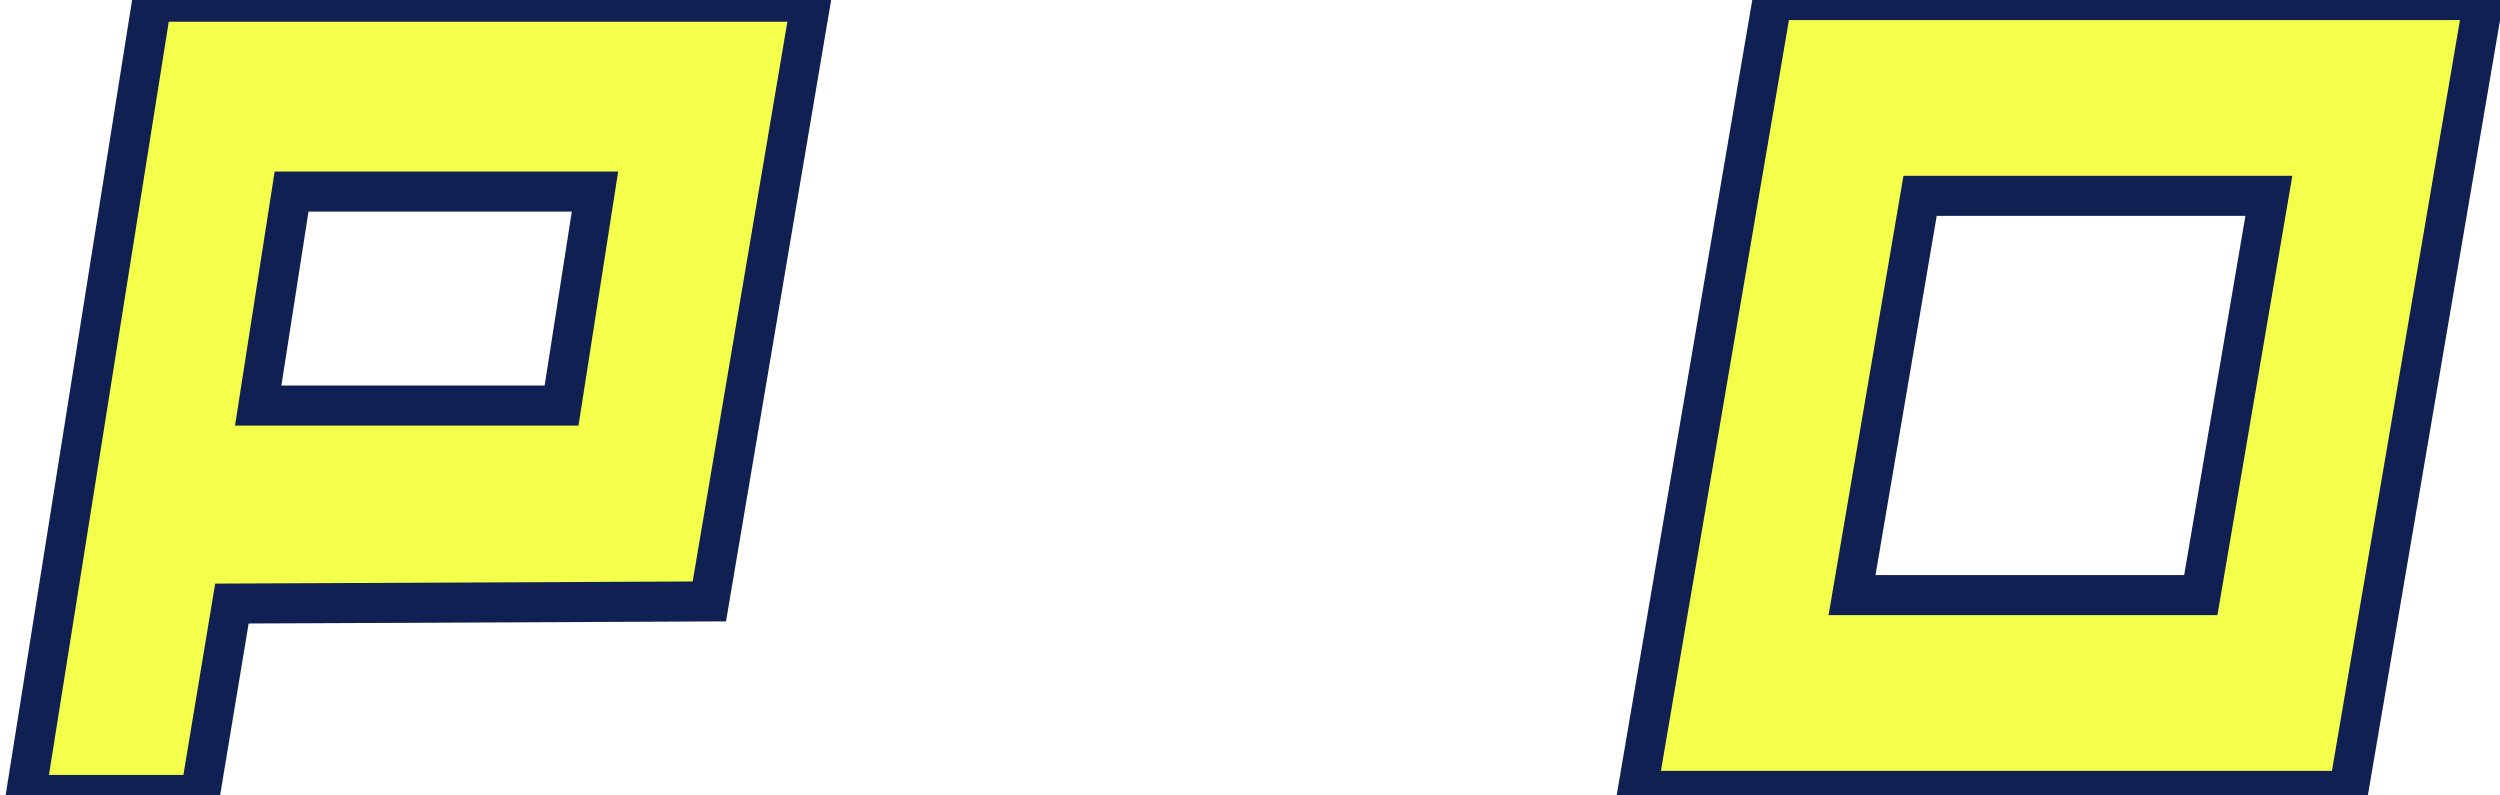
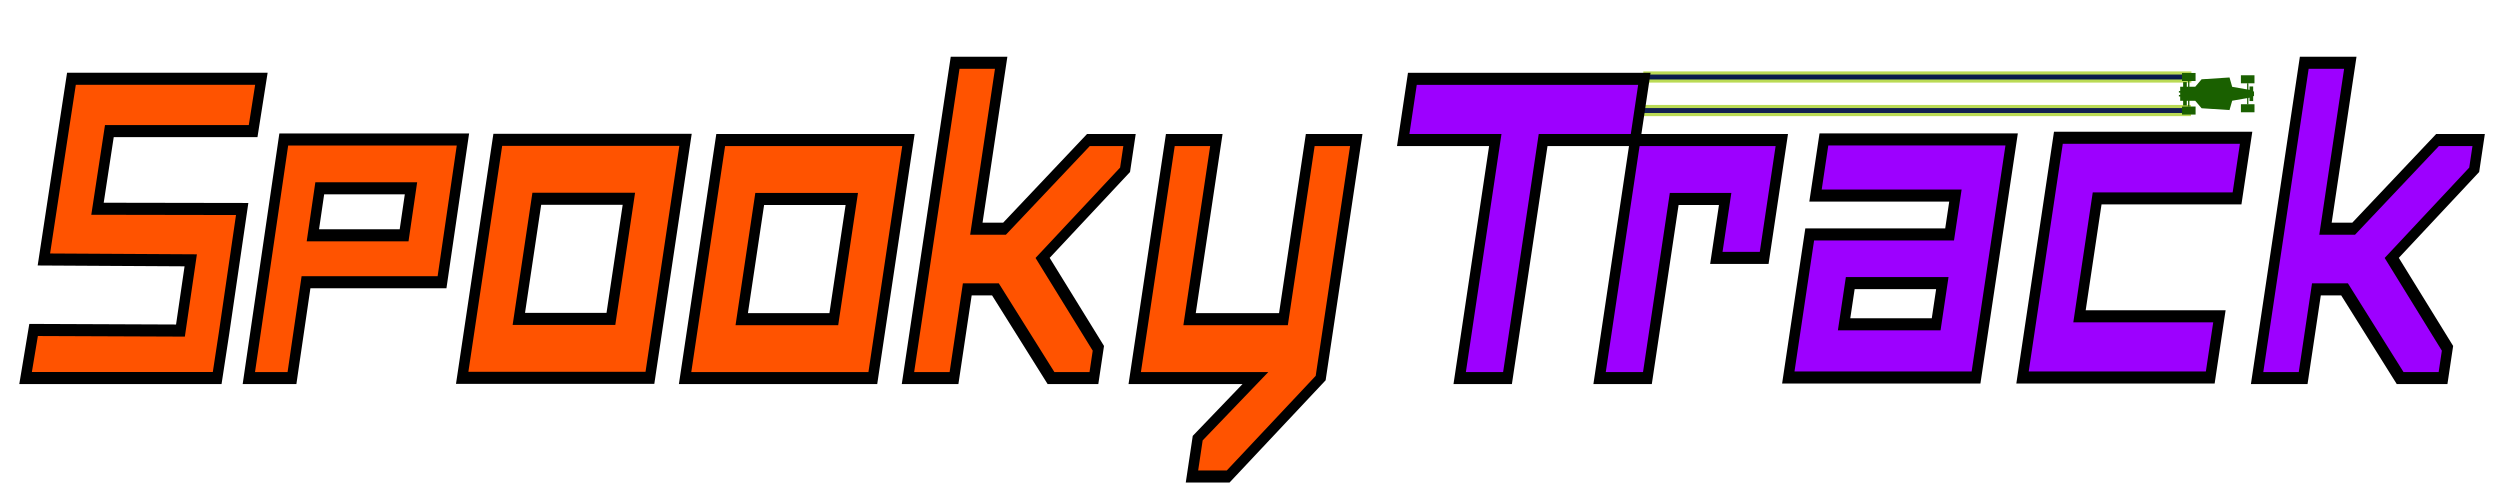
- <svg xmlns="http://www.w3.org/2000/svg" viewBox="37.13 235.737 137.046 43.578" width="137.046px" height="43.578px" preserveAspectRatio="none">
-   <path id="path4993" style="font-family: &quot;FORCED SQUARE&quot;; fill-opacity: 1; stroke: rgb(17, 32, 82); stroke-width: 1.404; stroke-dasharray: none; stroke-opacity: 1; fill: rgb(244, 255, 76);" d="M -33.155 11.079 L -32.254 38.867 L -26.145 38.867 L -26.315 32.163 L -9.605 32.088 L -10.073 11.079 L -33.155 11.079 Z M -26.988 17.731 L -16.36 17.731 L -16.095 25.228 L -26.722 25.228 L -26.988 17.731 Z M 23.597 11.02 L 24.178 38.725 L 49.088 38.725 L 48.507 11.02 L 23.597 11.02 Z M 30.087 17.88 L 42.305 17.88 L 42.598 31.866 L 30.381 31.866 L 30.087 17.88 Z" transform="matrix(1.564899, 0, -0.2996237, 1.564899, 100.6602, 218.4916)" />
+ <svg xmlns="http://www.w3.org/2000/svg" xmlns:ns1="https://boxy-svg.com" width="1000" height="200" viewBox="-67.133 -5.279 331.716 58.196" version="1.1" id="svg5" preserveAspectRatio="none">
+   <defs id="defs2">
+     <linearGradient gradientUnits="userSpaceOnUse" x1="179.444" y1="3.273" x2="179.444" y2="4.225" id="gradient-0">
+       <stop offset="0" style="stop-color: rgb(6.667% 12.549% 32.157%)" />
+       <stop offset="1" style="stop-color: rgb(0% 8.349% 27.065%)" />
+     </linearGradient>
+     <linearGradient id="gradient-1" ns1:pinned="true" />
+     <ns1:export>
+       <ns1:file format="svg" />
+     </ns1:export>
+   </defs>
+   <g id="layer1">
+     <g aria-label="PolyTrack" id="text382" style="font-size:59.213px;font-family:Impact;-inkscape-font-specification:Impact;fill:#28346a;stroke:#212b58;stroke-width:1.323">
+       <g id="g5117">
+         <g id="g5128" transform="matrix(1,0,-0.1914652,1,7.83031,0)">
+           <rect style="font-size: 59.213px; font-family: Impact; fill-opacity: 1; stroke-width: 0.371; stroke-dasharray: none; stroke-opacity: 1; fill: url(&quot;#gradient-0&quot;); paint-order: fill; stroke: rgb(186, 218, 85);" id="rect19982-1" width="72.351" height="0.952" x="143.269" y="3.273" transform="matrix(1,0,0.1880493,0.9821596,0,0)" />
+           <rect style="font-size: 59.213px; font-family: Impact; fill: rgb(17, 32, 82); fill-opacity: 1; stroke-width: 0.372; stroke-dasharray: none; stroke-opacity: 1; stroke: rgb(186, 218, 85);" id="rect19982-1-3" width="72.939" height="0.952" x="142.615" y="7.249" transform="matrix(1,0,0.1880493,0.9821596,0,0)" />
+           <g id="g872" transform="matrix(0.07480357,0,0.01424868,0.07441914,212.3713,-1.984747)" style="fill:#b3c1ff;fill-opacity:1">
+             <rect y="122.351" x="24.19" height="12.568" width="24.072" id="rect827" style="opacity: 1; fill-opacity: 1; stroke: none; stroke-width: 10; stroke-linecap: square; stroke-linejoin: bevel; stroke-miterlimit: 4; stroke-dasharray: none; stroke-opacity: 1; paint-order: stroke; fill: rgb(26, 96, 0);" />
+             <rect y="118.765" x="128.671" height="12.568" width="24.072" id="rect827-6" style="opacity: 1; fill-opacity: 1; stroke: none; stroke-width: 10; stroke-linecap: square; stroke-linejoin: bevel; stroke-miterlimit: 4; stroke-dasharray: none; stroke-opacity: 1; paint-order: stroke; fill: rgb(26, 96, 0);" />
+             <path id="path844" d="m 20.939,104.171 h -2.297 v 2.408 h 2.305 v 6.765 h 5.22 v 7.365 h 6.469 v -7.276 h 2.303 v 8.977 h 2.386 v -8.989 h 10.371 l 11.221,11.623 49.515,2.835 4.748,-14.623 26.468,-4.047 v 9.689 h 2.238 v -10.023 l 2.051,-0.309 v 5.233 h 6.451 v -7.438 l 1.528,-0.551 2.3e-4,-6.842 -1.528,-0.551 v -7.438 h -6.451 v 5.233 l -2.051,-0.309 V 85.881 h -2.238 v 9.689 l -26.468,-4.047 -4.748,-14.623 -49.515,2.835 -11.221,11.623 H 37.325 v -8.989 h -2.386 v 8.977 H 32.636 V 84.07 H 26.168 v 7.365 h -5.22 v 6.765 h -2.305 v 2.408 h 2.297 z" style="fill-opacity: 1; stroke: none; stroke-width: 0.265px; stroke-linecap: butt; stroke-linejoin: miter; stroke-opacity: 1; fill: rgb(26, 96, 0);" />
+             <rect transform="scale(1,-1)" y="-82.428" x="24.155" height="12.568" width="24.072" id="rect827-9" style="opacity: 1; fill-opacity: 1; stroke: none; stroke-width: 10; stroke-linecap: square; stroke-linejoin: bevel; stroke-miterlimit: 4; stroke-dasharray: none; stroke-opacity: 1; paint-order: stroke; fill: rgb(26, 96, 0);" />
+             <rect transform="scale(1,-1)" y="-86.015" x="128.636" height="12.568" width="24.072" id="rect827-6-8" style="opacity: 1; fill-opacity: 1; stroke: none; stroke-width: 10; stroke-linecap: square; stroke-linejoin: bevel; stroke-miterlimit: 4; stroke-dasharray: none; stroke-opacity: 1; paint-order: stroke; fill: rgb(26, 96, 0);" />
+           </g>
+           <path id="path4993" style="font-family: &quot;FORCED SQUARE&quot;; fill-opacity: 1; stroke-width: 1.404; stroke-dasharray: none; stroke-opacity: 1; stroke: rgb(0, 0, 0); fill: rgb(157, 0, 255);" d="M 231.169 2.029 L 231.938 38.725 L 238.047 38.725 L 237.831 28.402 L 241.567 28.402 L 250.917 38.725 L 256.61 38.725 L 256.538 35.262 L 247.125 24.739 L 256.103 14.483 L 256.03 11.02 L 250.574 11.02 L 241.419 21.343 L 237.682 21.343 L 237.278 2.029 L 231.169 2.029 Z" />
+           <path id="path4993" style="font-family: &quot;FORCED SQUARE&quot;; fill-opacity: 1; stroke-width: 1.404; stroke-dasharray: none; stroke-opacity: 1; stroke: rgb(0, 0, 0); fill: rgb(157, 0, 255);" d="M 175.838 27.67 L 188.055 27.67 L 188.156 32.465 L 175.938 32.465 L 175.838 27.67 Z M 169.141 10.953 L 169.278 17.48 L 187.842 17.48 L 187.937 22.009 L 169.373 22.009 L 169.722 38.658 L 194.631 38.658 L 194.051 10.953 L 169.141 10.953 Z" />
+           <path id="path4993" style="font-family: &quot;FORCED SQUARE&quot;; fill-opacity: 1; stroke-width: 1.404; stroke-dasharray: none; stroke-opacity: 1; stroke: rgb(0, 0, 0); fill: rgb(255, 83, 0);" d="M 82.433 11.02 L 83.014 38.725 L 99.027 38.725 L 92.709 45.718 L 92.802 50.18 L 97.607 50.18 L 107.686 38.725 L 107.106 11.02 L 100.997 11.02 L 101.434 31.866 L 88.979 31.866 L 88.542 11.02 L 82.433 11.02 Z" />
+           <path id="path4993" style="font-family: &quot;FORCED SQUARE&quot;; fill-opacity: 1; stroke-width: 1.404; stroke-dasharray: none; stroke-opacity: 1; stroke: rgb(0, 0, 0); fill: rgb(255, 83, 0);" d="M 22.773 11.02 L 23.354 38.725 L 48.264 38.725 L 47.683 11.02 L 22.773 11.02 Z M 29.263 17.88 L 41.481 17.88 L 41.774 31.866 L 29.556 31.866 L 29.263 17.88 Z" />
+           <path id="path4993" style="font-family: &quot;FORCED SQUARE&quot;; fill-opacity: 1; stroke-width: 1.404; stroke-dasharray: none; stroke-opacity: 1; stroke: rgb(0, 0, 0); fill: rgb(157, 0, 255);" d="M 200.215 10.754 L 200.799 38.658 L 225.709 38.658 L 225.56 31.533 L 206.996 31.533 L 206.709 17.813 L 225.273 17.813 L 225.124 10.754 L 200.215 10.754 Z" />
+           <path id="path4993" style="font-family: &quot;FORCED SQUARE&quot;; fill-opacity: 1; stroke-width: 1.404; stroke-dasharray: none; stroke-opacity: 1; stroke: rgb(0, 0, 0); fill: rgb(157, 0, 255);" d="M 144.114 11.02 L 144.695 38.725 L 151.041 38.725 L 150.604 17.88 L 157.365 17.88 L 157.509 24.739 L 163.855 24.739 L 163.568 11.02 L 144.114 11.02 Z" />
+           <path id="path4993" style="font-family: &quot;FORCED SQUARE&quot;; fill-opacity: 1; stroke-width: 1.404; stroke-dasharray: none; stroke-opacity: 1; stroke: rgb(0, 0, 0); fill: rgb(157, 0, 255);" d="M 113.184 3.894 L 113.333 11.02 L 125.551 11.02 L 126.132 38.725 L 132.477 38.725 L 131.897 11.02 L 144.114 11.02 L 143.965 3.894 L 113.184 3.894 Z" />
+           <path id="path4993" style="font-family: &quot;FORCED SQUARE&quot;; fill-opacity: 1; stroke-width: 1.404; stroke-dasharray: none; stroke-opacity: 1; stroke: rgb(0, 0, 0); fill: rgb(255, 83, 0);" d="M -35.214 10.954 L -34.53 38.725 L -28.807 38.725 L -29.082 27.574 L -11.032 27.574 L -11.44 10.954 L -35.214 10.954 Z M -29.351 16.635 L -17.246 16.635 L -17.111 22.105 L -29.216 22.105 L -29.351 16.635 Z" />
+           <path id="path4993" style="font-family: &quot;FORCED SQUARE&quot;; fill-opacity: 1; stroke-width: 1.404; stroke-dasharray: none; stroke-opacity: 1; stroke: rgb(0, 0, 0); fill: rgb(255, 83, 0);" d="M -6.809 10.993 L -6.228 38.698 L 18.682 38.698 L 18.101 10.993 L -6.809 10.993 Z M -0.319 17.853 L 11.899 17.853 L 12.192 31.839 L -0.026 31.839 L -0.319 17.853 Z" />
+           <path id="path4993" style="font-family: &quot;FORCED SQUARE&quot;; fill-opacity: 1; stroke-width: 1.404; stroke-dasharray: none; stroke-opacity: 1; stroke: rgb(0, 0, 0); fill: rgb(255, 83, 0);" d="M 52.157 2.029 L 52.926 38.725 L 59.035 38.725 L 58.819 28.402 L 62.555 28.402 L 71.905 38.725 L 77.599 38.725 L 77.526 35.262 L 68.113 24.739 L 77.091 14.483 L 77.018 11.02 L 71.562 11.02 L 62.407 21.343 L 58.671 21.343 L 58.266 2.029 L 52.157 2.029 Z" />
+           <path id="path4993" style="font-family: &quot;FORCED SQUARE&quot;; fill-opacity: 1; stroke-width: 1.404; stroke-dasharray: none; stroke-opacity: 1; stroke: rgb(0, 0, 0); fill: rgb(255, 83, 0);" d="M -64.74 3.892 L -64.618 11.019 L -64.369 24.923 L -44.866 25.02 L -44.664 33.196 L -64.164 33.126 L -64.155 38.724 L -38.733 38.724 L -38.822 33.529 L -39.183 19.047 L -58.385 19.018 L -58.542 9.98 L -39.465 9.98 L -39.536 3.892 L -64.74 3.892 Z" />
+         </g>
+       </g>
+     </g>
+   </g>
</svg>
